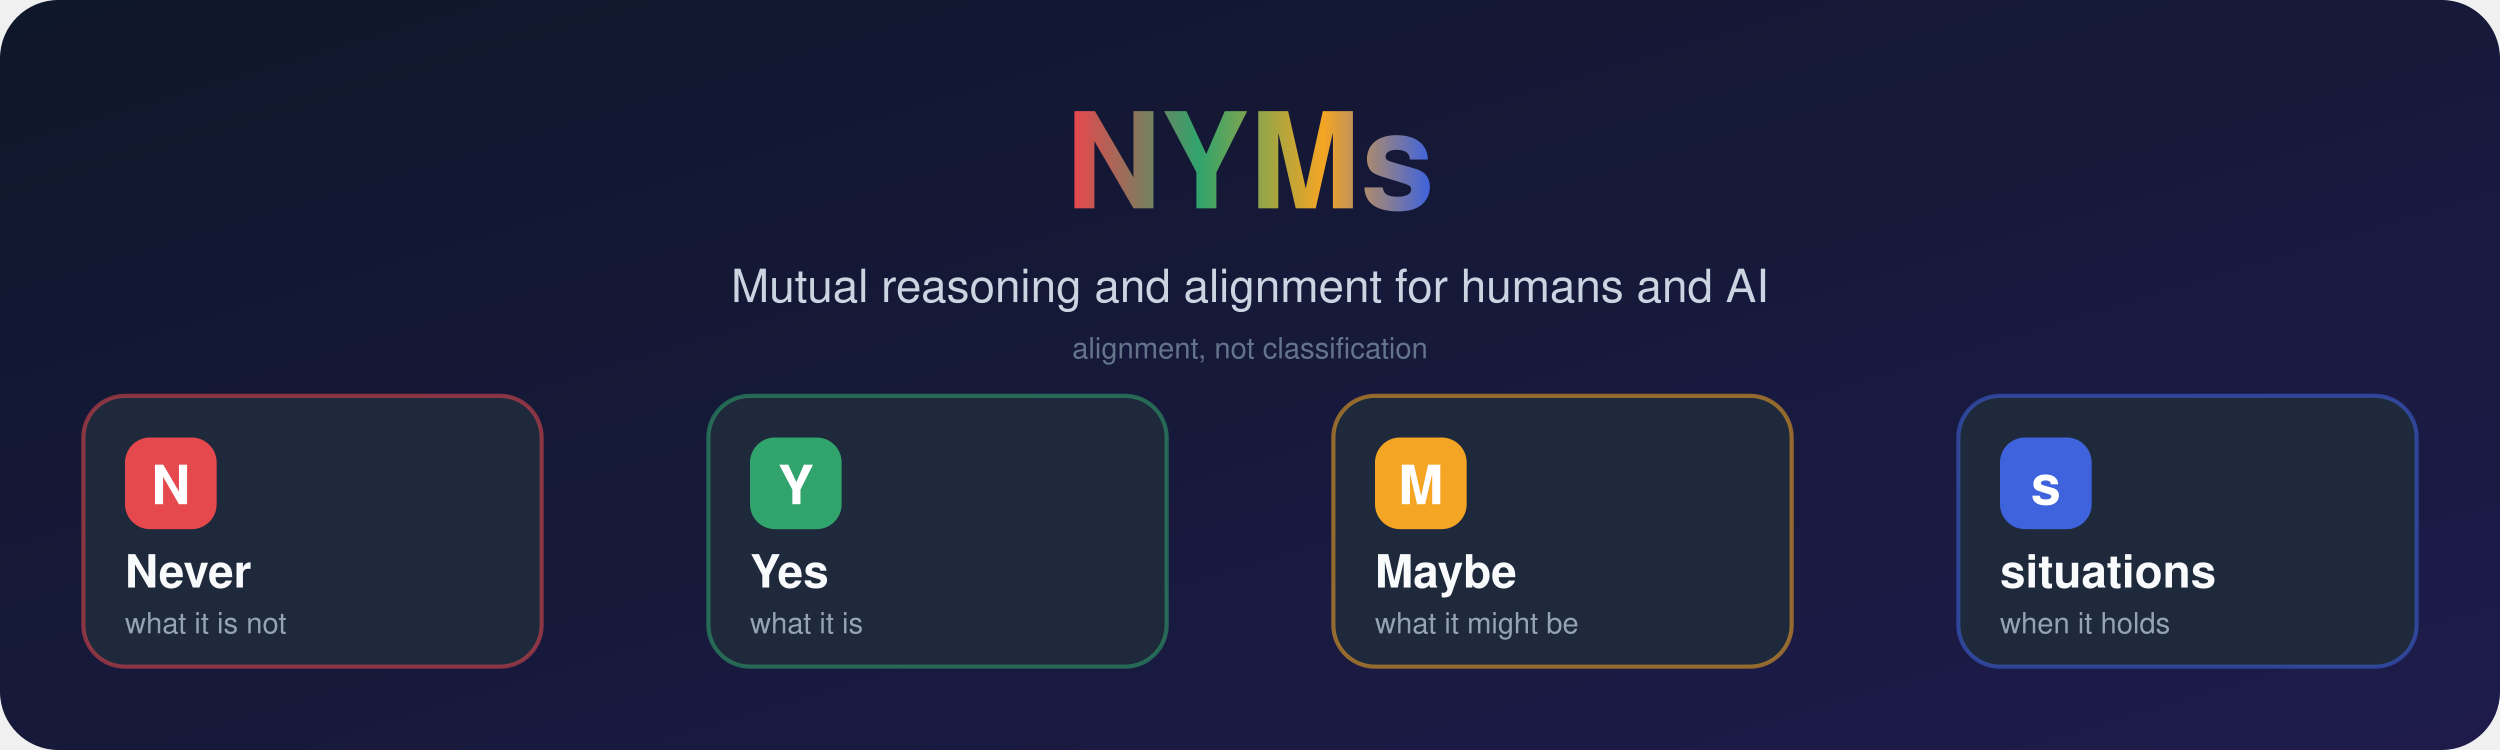
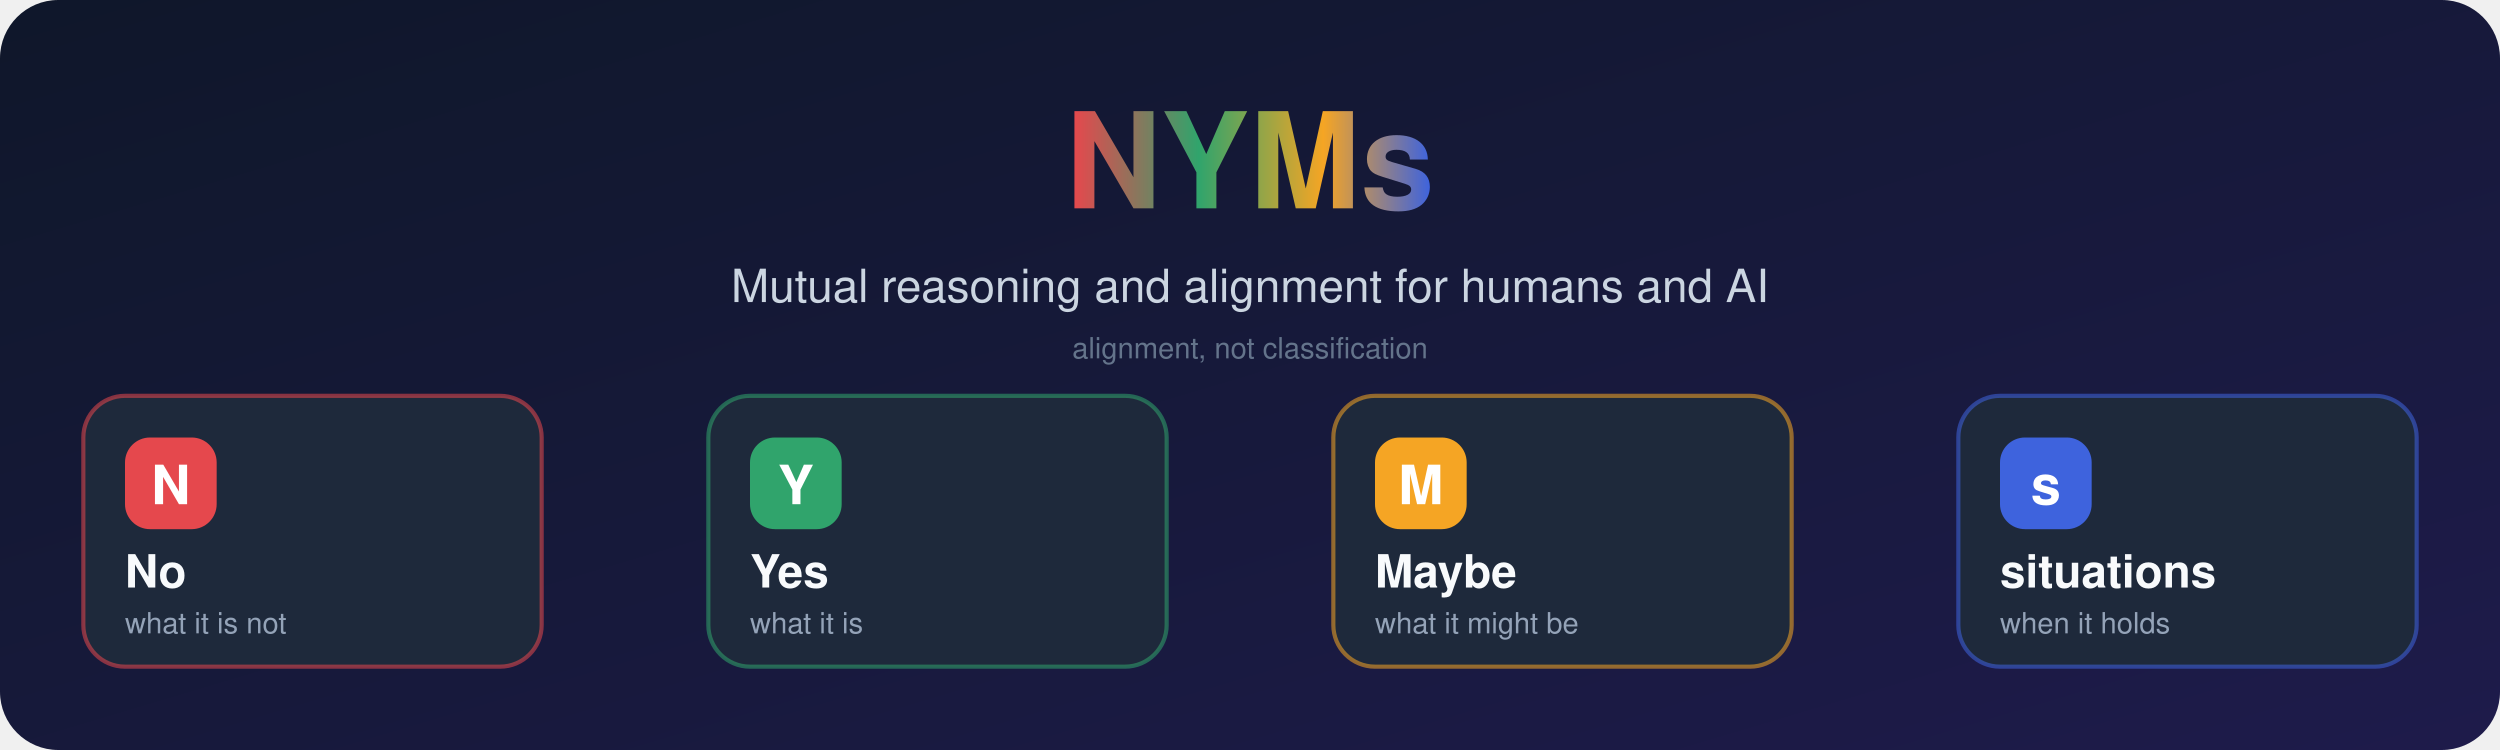
- <svg xmlns="http://www.w3.org/2000/svg" width="1200" height="360" viewBox="0 0 1200 360" role="img" aria-label="NYMs: Never, Yes, Maybe, situations">
+ <svg xmlns="http://www.w3.org/2000/svg" width="1200" height="360" viewBox="0 0 1200 360" role="img" aria-label="NYMs: No, Yes, Maybe, situations">
  <defs>
    <linearGradient id="bg" x1="0" y1="0" x2="1" y2="1">
      <stop offset="0" stop-color="#0F172A" />
      <stop offset="1" stop-color="#1E1B4B" />
    </linearGradient>
    <linearGradient id="t" x1="0" y1="0" x2="1" y2="0">
      <stop offset="0" stop-color="#E5484D" />
      <stop offset=".35" stop-color="#30A46C" />
      <stop offset=".7" stop-color="#F5A524" />
      <stop offset="1" stop-color="#3E63DD" />
    </linearGradient>
    <style>.f{font-family:-apple-system,BlinkMacSystemFont,'Segoe UI',Helvetica,Arial,sans-serif}</style>
  </defs>
  <rect width="1200" height="360" rx="28" fill="url(#bg)" />
  <text x="600" y="100" text-anchor="middle" class="f" font-size="64" font-weight="800" fill="url(#t)">NYMs</text>
  <text x="600" y="145" text-anchor="middle" class="f" font-size="22" fill="#CBD5E1">Mutual reasoning and alignment for humans and AI</text>
  <text x="600" y="172" text-anchor="middle" class="f" font-size="14" fill="#64748B">alignment, not classification</text>
  <g transform="translate(40,190)">
    <rect width="220" height="130" rx="20" fill="#1E293B" stroke="#E5484D" stroke-opacity=".55" stroke-width="2" />
    <rect x="20" y="20" width="44" height="44" rx="12" fill="#E5484D" />
    <text x="42" y="52" text-anchor="middle" class="f" font-size="26" font-weight="700" fill="#fff">N</text>
-     <text x="20" y="92" class="f" font-size="22" font-weight="600" fill="#F8FAFC">Never</text>
+     <text x="20" y="92" class="f" font-size="22" font-weight="600" fill="#F8FAFC">No</text>
    <text x="20" y="114" class="f" font-size="14" fill="#94A3B8">what it is not</text>
  </g>
  <g transform="translate(340,190)">
    <rect width="220" height="130" rx="20" fill="#1E293B" stroke="#30A46C" stroke-opacity=".55" stroke-width="2" />
    <rect x="20" y="20" width="44" height="44" rx="12" fill="#30A46C" />
    <text x="42" y="52" text-anchor="middle" class="f" font-size="26" font-weight="700" fill="#fff">Y</text>
    <text x="20" y="92" class="f" font-size="22" font-weight="600" fill="#F8FAFC">Yes</text>
    <text x="20" y="114" class="f" font-size="14" fill="#94A3B8">what it is</text>
  </g>
  <g transform="translate(640,190)">
    <rect width="220" height="130" rx="20" fill="#1E293B" stroke="#F5A524" stroke-opacity=".55" stroke-width="2" />
    <rect x="20" y="20" width="44" height="44" rx="12" fill="#F5A524" />
    <text x="42" y="52" text-anchor="middle" class="f" font-size="26" font-weight="700" fill="#fff">M</text>
    <text x="20" y="92" class="f" font-size="22" font-weight="600" fill="#F8FAFC">Maybe</text>
    <text x="20" y="114" class="f" font-size="14" fill="#94A3B8">what it might be</text>
  </g>
  <g transform="translate(940,190)">
    <rect width="220" height="130" rx="20" fill="#1E293B" stroke="#3E63DD" stroke-opacity=".55" stroke-width="2" />
    <rect x="20" y="20" width="44" height="44" rx="12" fill="#3E63DD" />
    <text x="42" y="52" text-anchor="middle" class="f" font-size="26" font-weight="700" fill="#fff">s</text>
    <text x="20" y="92" class="f" font-size="22" font-weight="600" fill="#F8FAFC">situations</text>
    <text x="20" y="114" class="f" font-size="14" fill="#94A3B8">when it holds</text>
  </g>
</svg>
